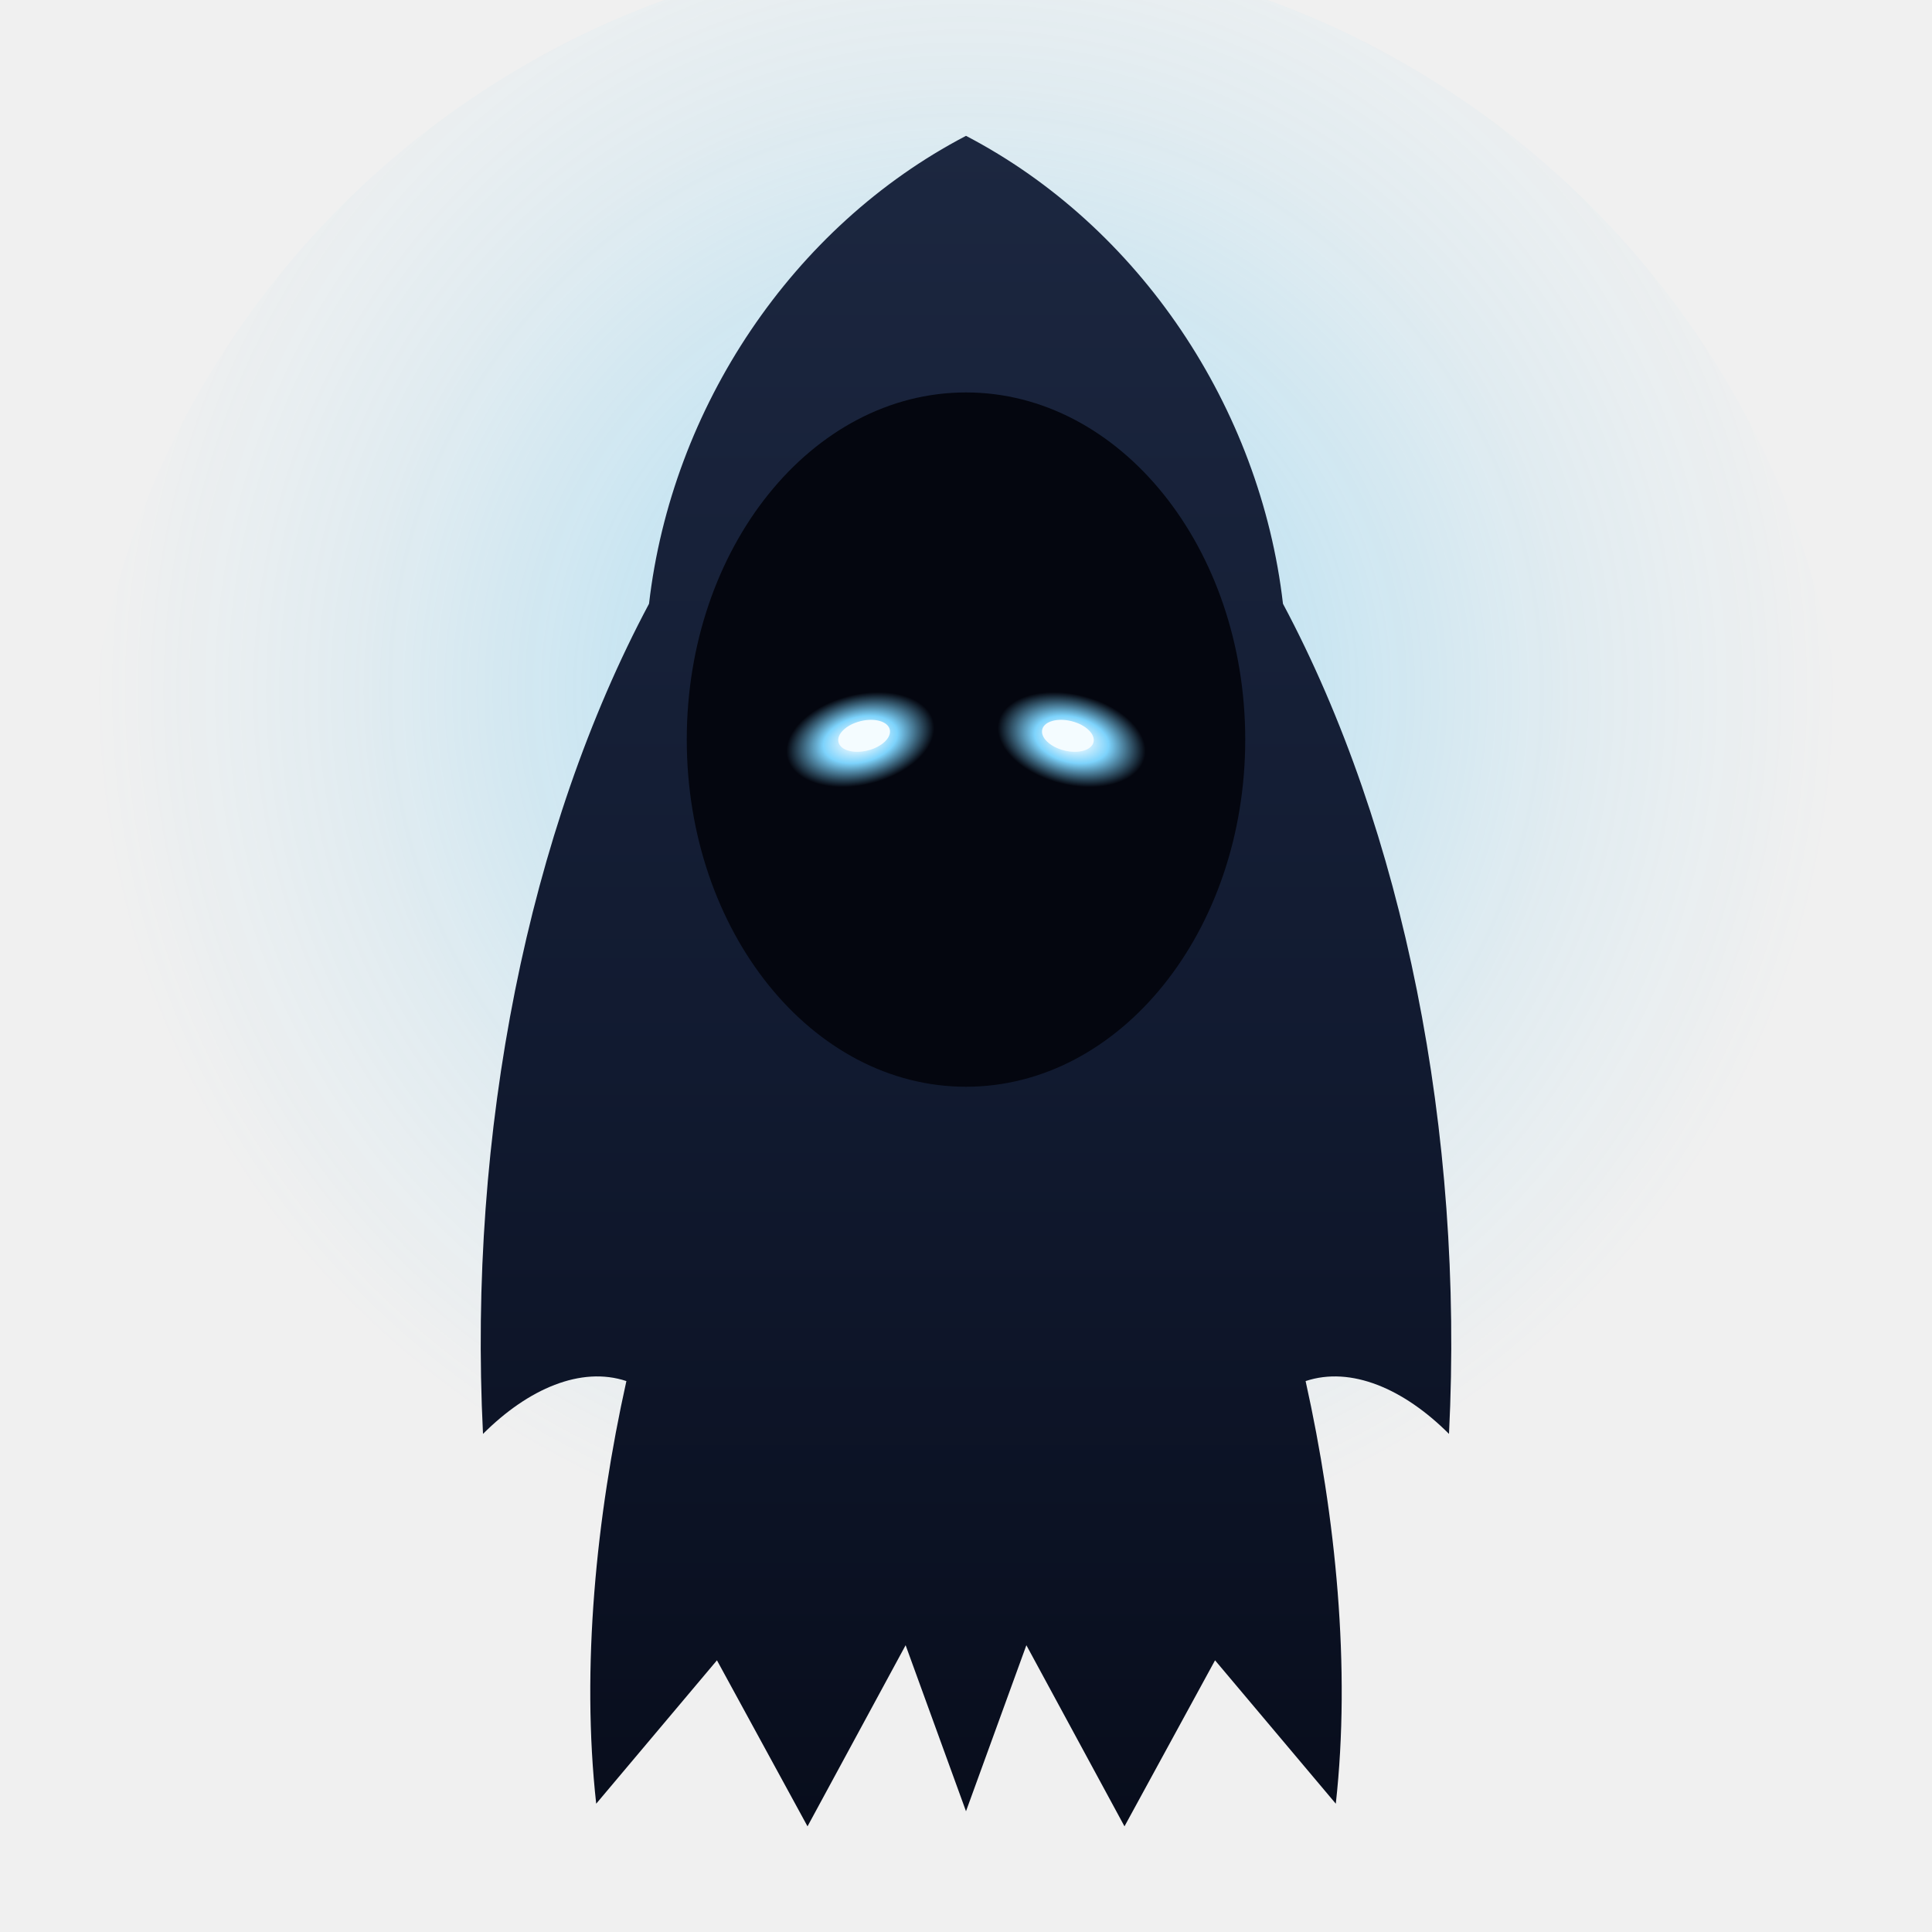
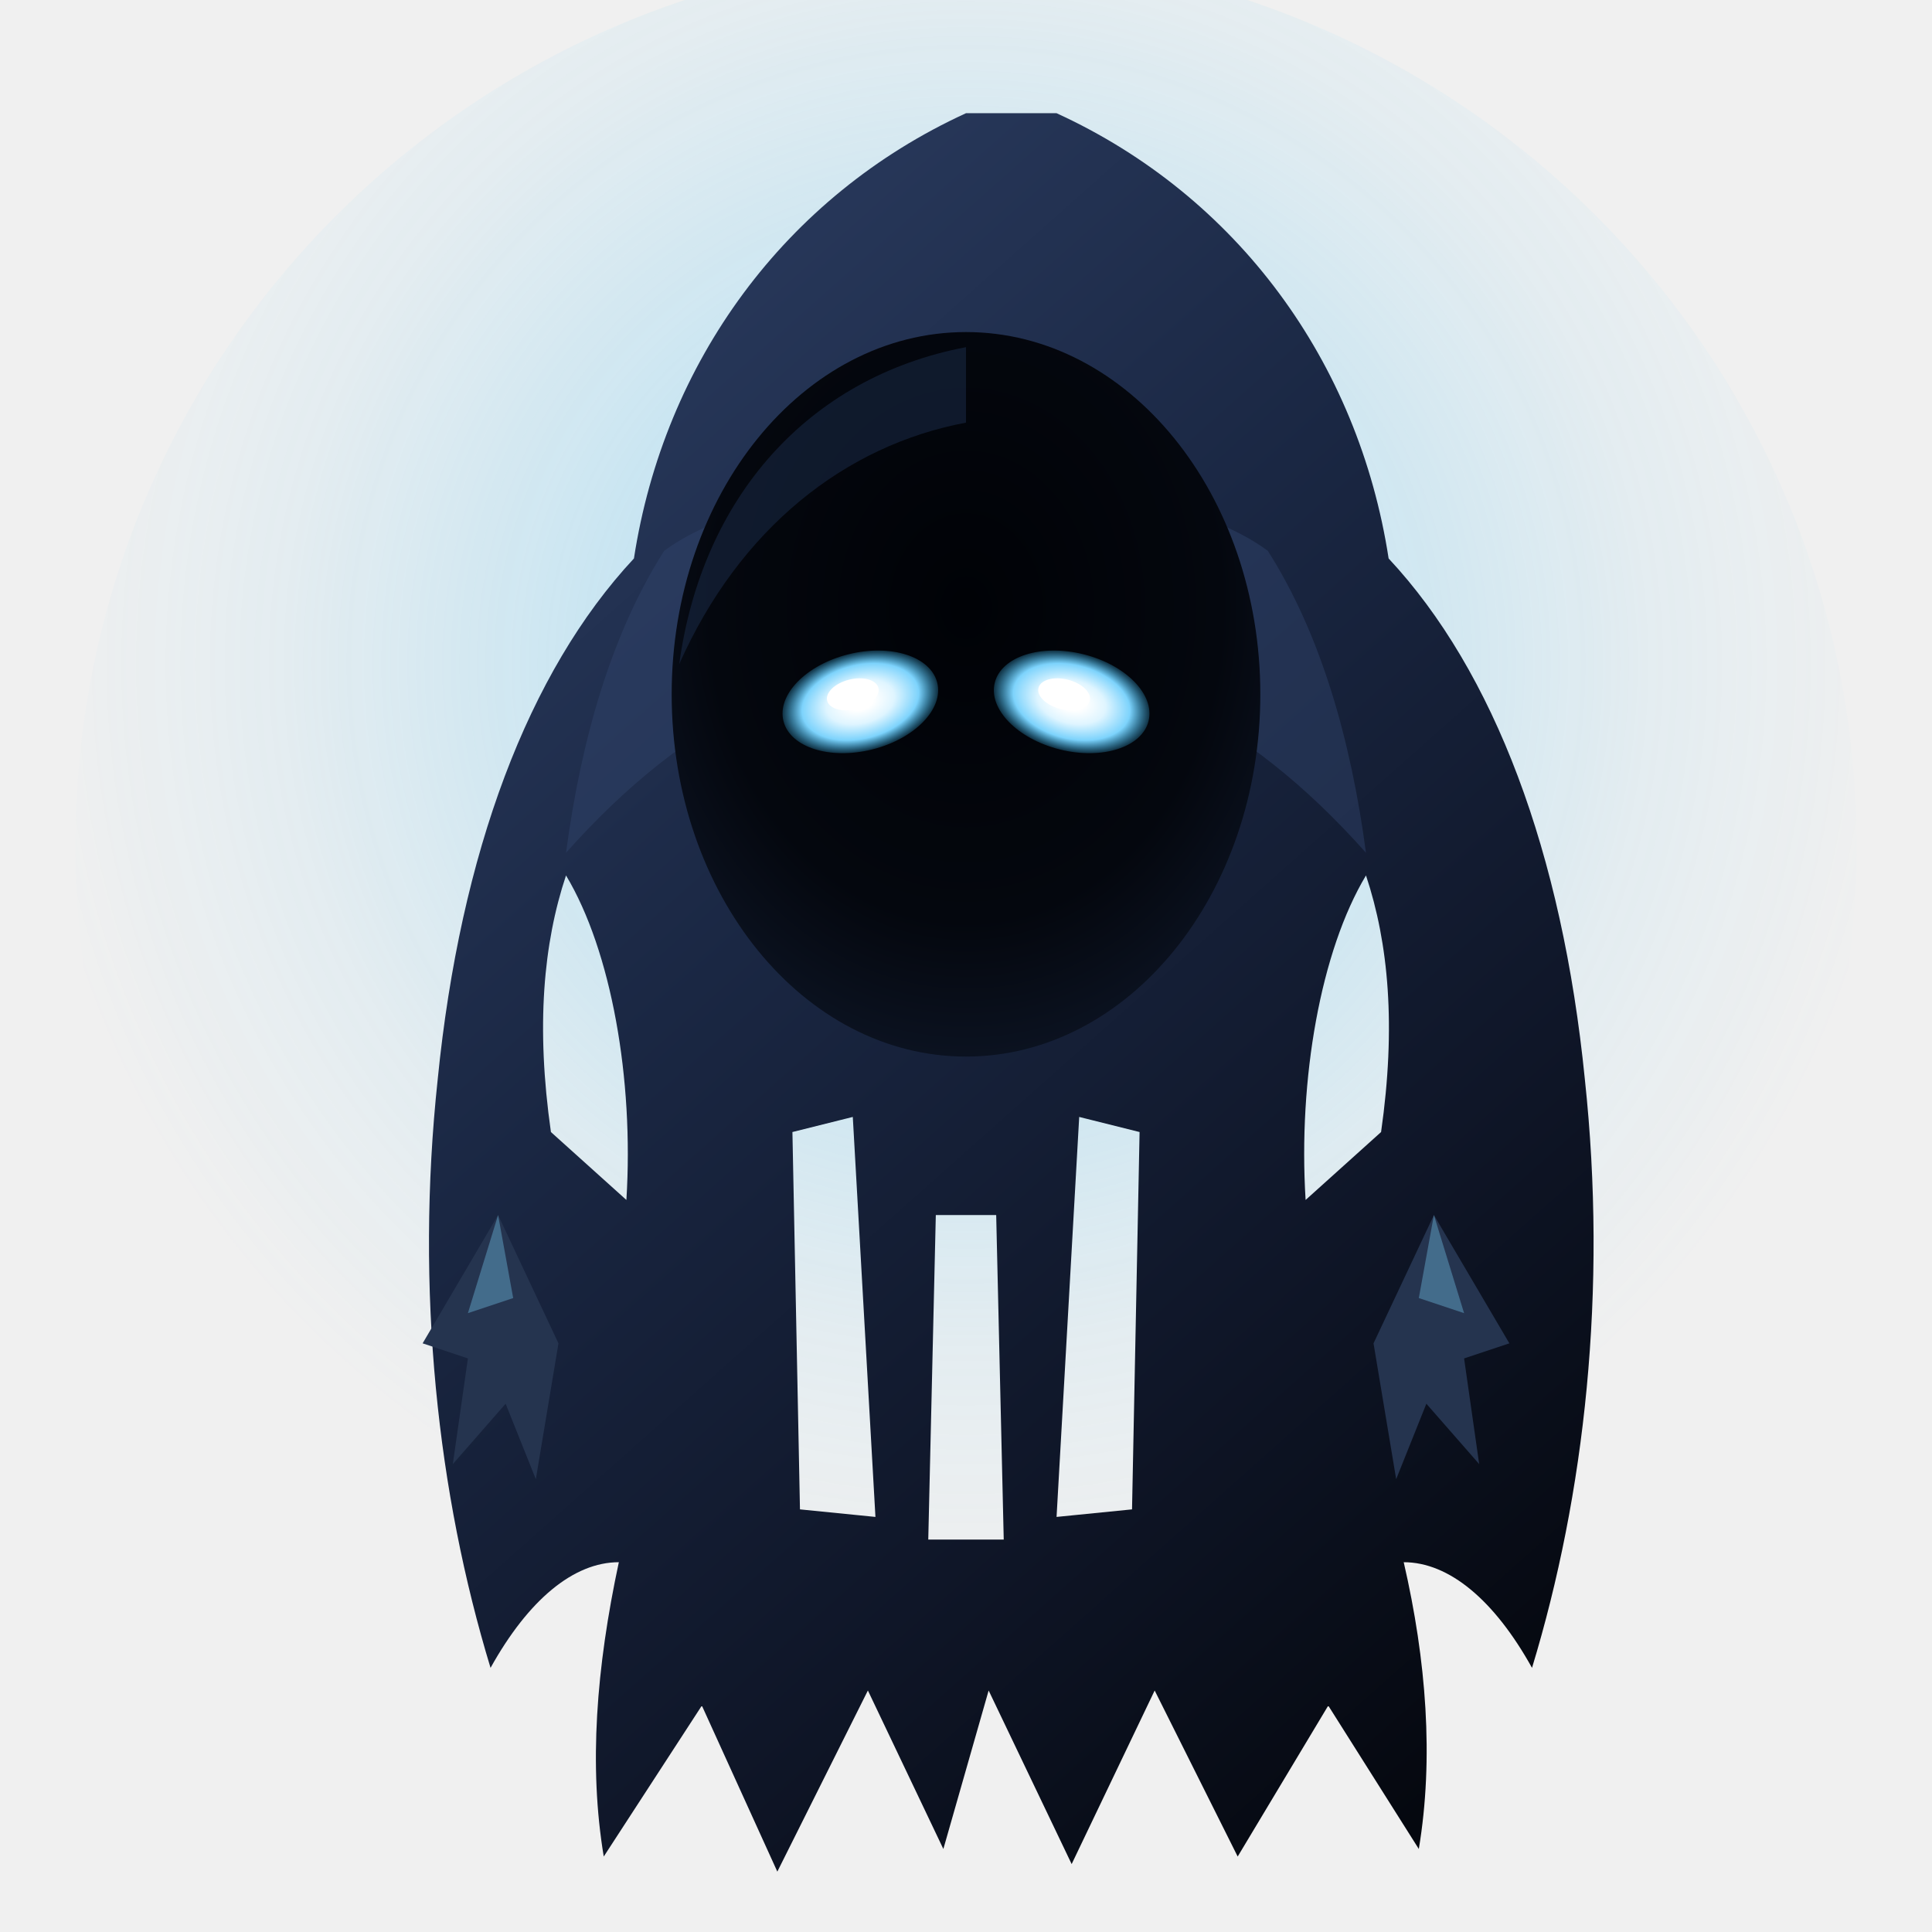
<svg xmlns="http://www.w3.org/2000/svg" width="512" height="512" viewBox="0 0 512 512">
  <defs>
-     <radialGradient id="aura" cx="50%" cy="42%" r="50%">
-       <stop offset="0.3" stop-color="#38bdf8" stop-opacity="0.25" />
-       <stop offset="0.7" stop-color="#38bdf8" stop-opacity="0.08" />
+     <radialGradient id="aura" cx="50%" cy="40%" r="52%">
+       <stop offset="0.32" stop-color="#38bdf8" stop-opacity="0.24" />
+       <stop offset="0.72" stop-color="#38bdf8" stop-opacity="0.07" />
      <stop offset="1" stop-color="#38bdf8" stop-opacity="0" />
    </radialGradient>
-     <linearGradient id="cloak" x1="0" y1="0" x2="0" y2="1">
-       <stop offset="0" stop-color="#1c2740" />
-       <stop offset="0.55" stop-color="#111a30" />
-       <stop offset="1" stop-color="#080d1c" />
+     <linearGradient id="cloak" x1="0.2" y1="0" x2="0.8" y2="1">
+       <stop offset="0" stop-color="#2b3c60" />
+       <stop offset="0.38" stop-color="#1a2743" />
+       <stop offset="0.72" stop-color="#0f1628" />
+       <stop offset="1" stop-color="#05080f" />
    </linearGradient>
-     <radialGradient id="eye" cx="50%" cy="50%" r="50%">
-       <stop offset="0.15" stop-color="#f0faff" />
-       <stop offset="0.5" stop-color="#7dd3fc" />
-       <stop offset="1" stop-color="#7dd3fc" stop-opacity="0" />
+     <radialGradient id="hood" cx="50%" cy="38%" r="62%">
+       <stop offset="0" stop-color="#000206" />
+       <stop offset="0.7" stop-color="#04070e" />
+       <stop offset="1" stop-color="#0b1220" />
+     </radialGradient>
+     <radialGradient id="eye" cx="50%" cy="50%" r="52%">
+       <stop offset="0.16" stop-color="#ffffff" />
+       <stop offset="0.42" stop-color="#dff5ff" />
+       <stop offset="0.72" stop-color="#7dd3fc" />
+       <stop offset="1" stop-color="#38bdf8" stop-opacity="0.12" />
    </radialGradient>
  </defs>
-   <circle cx="256" cy="220" r="234" fill="url(#aura)" />
-   <path fill="url(#cloak)" d="M256 36     C 210 60 178 108 172 160     C 140 220 124 300 128 380     C 140 368 154 362 166 366     C 158 402 154 442 158 478     L 190 440 L 214 484 L 240 436 L 256 480 L 272 436 L 298 484 L 322 440 L 354 478     C 358 442 354 402 346 366     C 358 362 372 368 384 380     C 388 300 372 220 340 160     C 334 108 302 60 256 36 Z" />
-   <ellipse cx="256" cy="196" rx="74" ry="92" fill="#04060f" />
-   <ellipse cx="228" cy="196" rx="20" ry="12" fill="url(#eye)" transform="rotate(-14 228 196)" />
-   <ellipse cx="284" cy="196" rx="20" ry="12" fill="url(#eye)" transform="rotate(14 284 196)" />
-   <ellipse cx="229" cy="195" rx="7" ry="4" fill="#f4fcff" transform="rotate(-14 229 195)" />
-   <ellipse cx="283" cy="195" rx="7" ry="4" fill="#f4fcff" transform="rotate(14 283 195)" />
+   <circle cx="256" cy="224" r="236" fill="url(#aura)" />
+   <path fill="url(#cloak)" fill-rule="evenodd" d="     M256 30     C 208 52 176 96 168 148     C 140 178 122 226 116 286     C 110 342 116 396 130 442     C 140 424 152 414 164 414     C 158 442 156 468 160 492     L 186 452 L 206 496 L 230 448 L 250 490 L 262 448 L 284 494 L 306 448     L 328 492 L 352 452 L 376 490     C 380 466 378 440 372 414     C 384 414 396 424 406 442     C 420 396 426 342 420 286     C 414 226 396 178 368 148     C 360 96 328 52 280 30 Z      M 210 300 L 226 296 L 232 402 L 212 400 Z     M 302 300 L 286 296 L 280 402 L 300 400 Z     M 248 322 L 264 322 L 266 408 L 246 408 Z     M 150 232 C 162 252 168 286 166 318 L 146 300 C 142 272 144 250 150 232 Z     M 362 232 C 350 252 344 286 346 318 L 366 300 C 370 272 368 250 362 232 Z   " />
+   <path fill="#31456d" fill-opacity="0.45" d="     M176 146 C 208 122 304 122 336 146     C 350 168 358 196 362 226     C 330 190 296 174 256 172     C 216 174 182 190 150 226     C 154 196 162 168 176 146 Z" />
+   <ellipse cx="256" cy="184" rx="78" ry="96" fill="url(#hood)" />
+   <path fill="#1b2b48" fill-opacity="0.55" d="     M256 92 C 214 100 186 132 180 176 C 196 140 224 118 256 112 Z" />
+   <ellipse cx="228" cy="186" rx="21" ry="13" fill="url(#eye)" transform="rotate(-14 228 186)" />
+   <ellipse cx="284" cy="186" rx="21" ry="13" fill="url(#eye)" transform="rotate(14 284 186)" />
+   <ellipse cx="226" cy="184" rx="7" ry="4" fill="#ffffff" transform="rotate(-14 226 184)" />
+   <ellipse cx="282" cy="184" rx="7" ry="4" fill="#ffffff" transform="rotate(14 282 184)" />
+   <path fill="#25344f" d="M132 322 L112 356 L124 360 L120 388 L134 372 L142 392 L148 356 Z" />
+   <path fill="#25344f" d="M380 322 L400 356 L388 360 L392 388 L378 372 L370 392 L364 356 Z" />
+   <path fill="#7dd3fc" fill-opacity="0.35" d="M132 322 L124 348 L136 344 Z" />
+   <path fill="#7dd3fc" fill-opacity="0.35" d="M380 322 L388 348 L376 344 Z" />
</svg>
